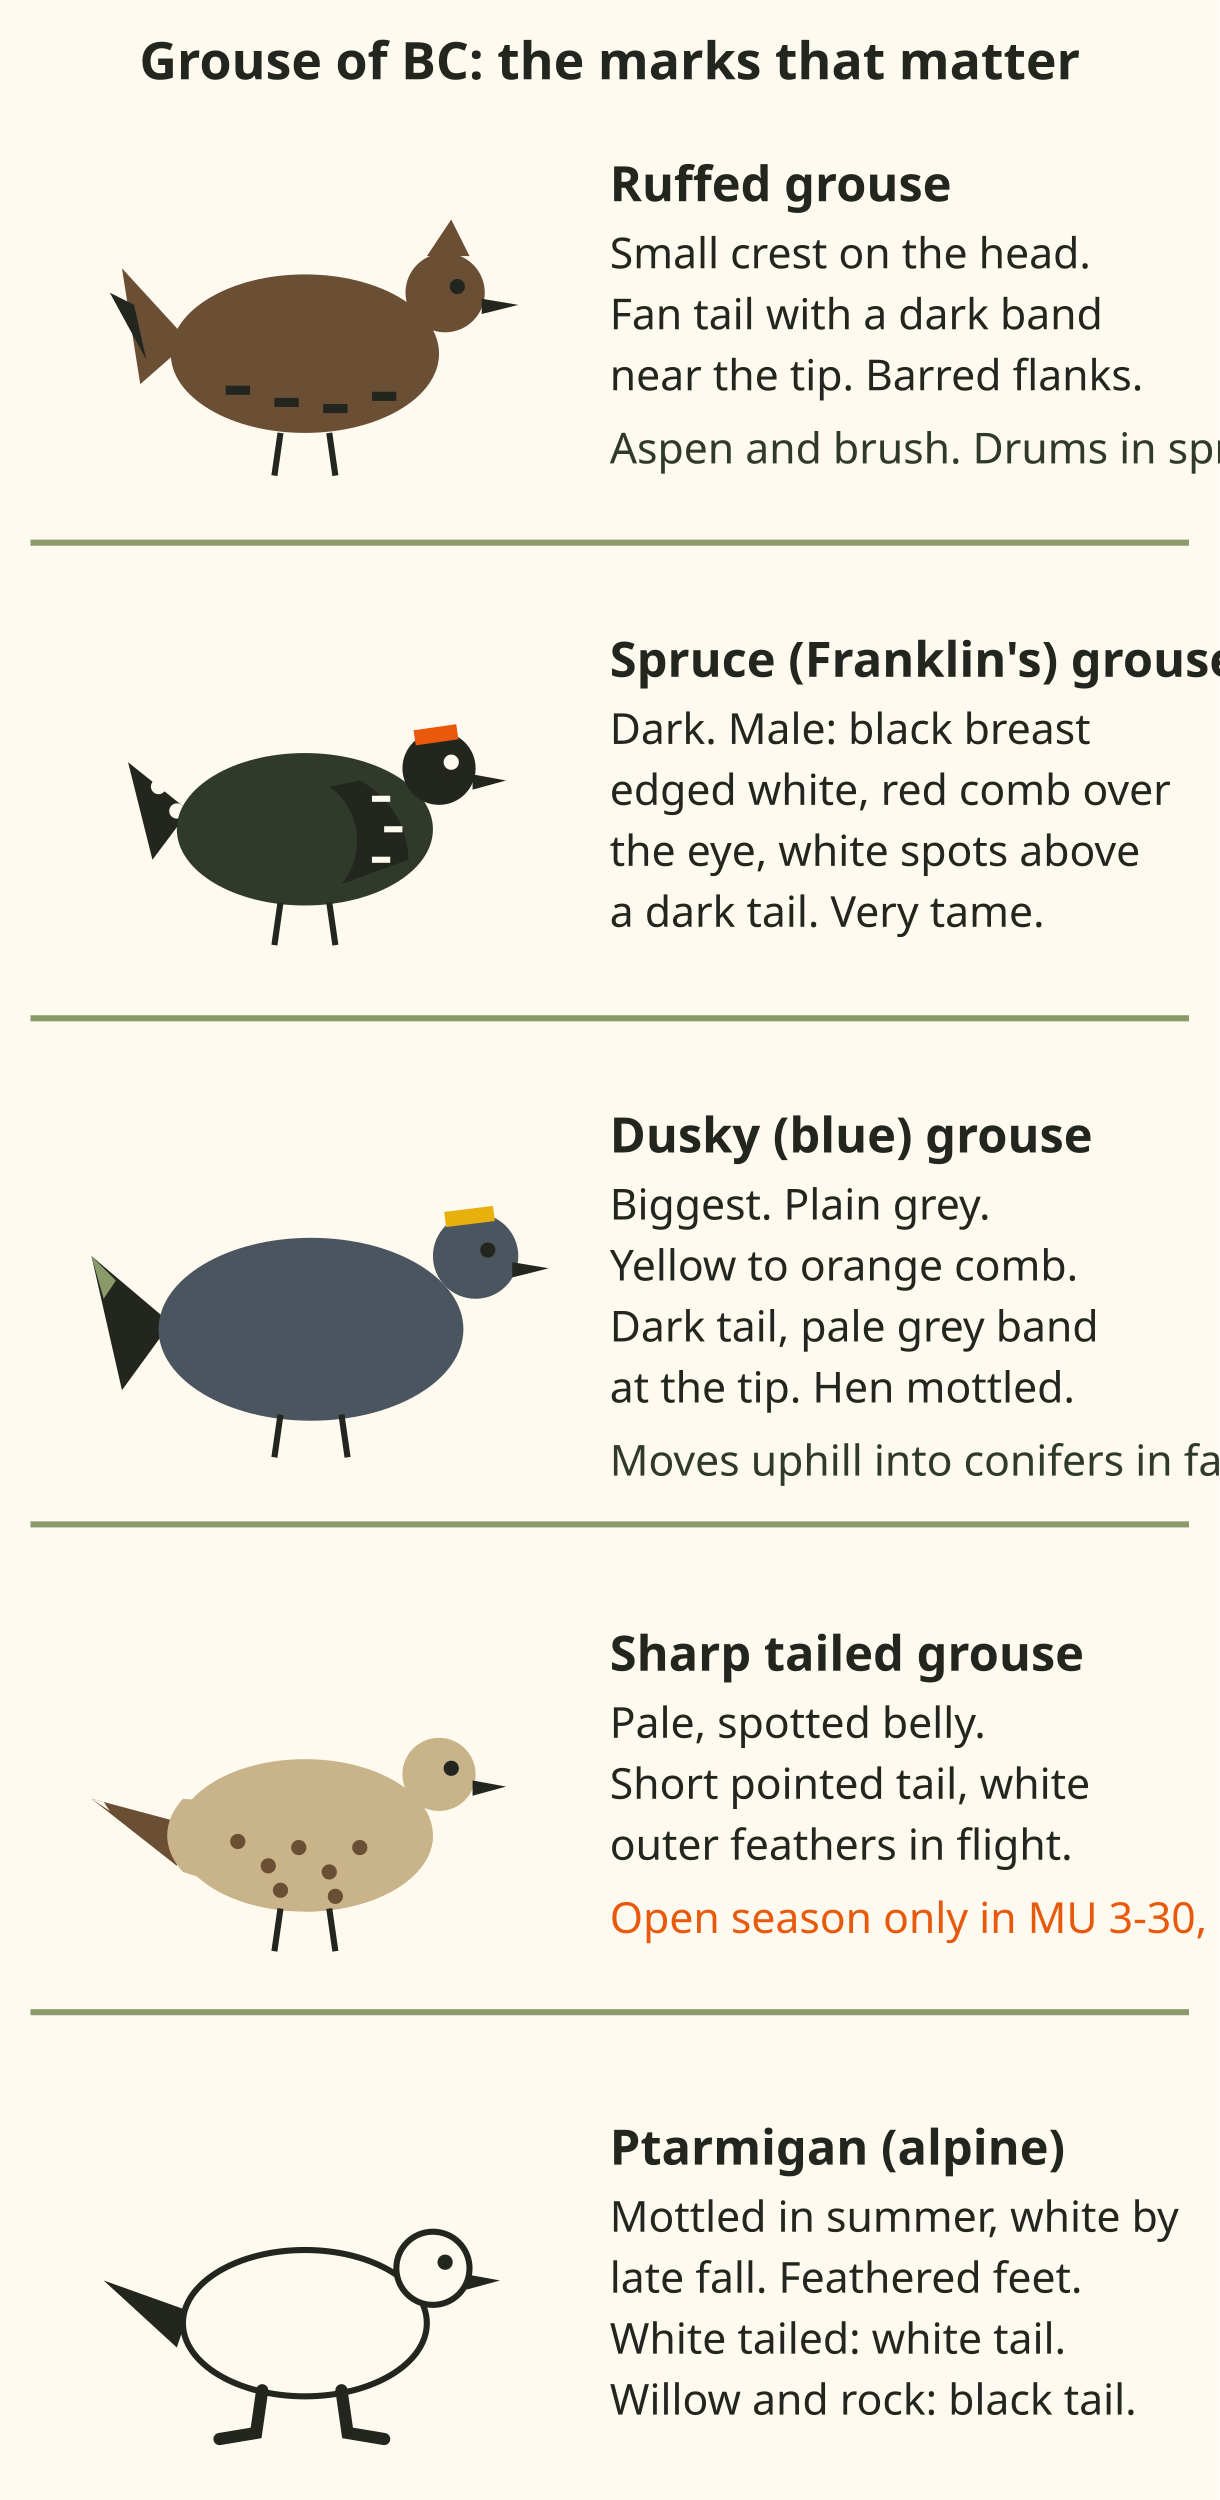
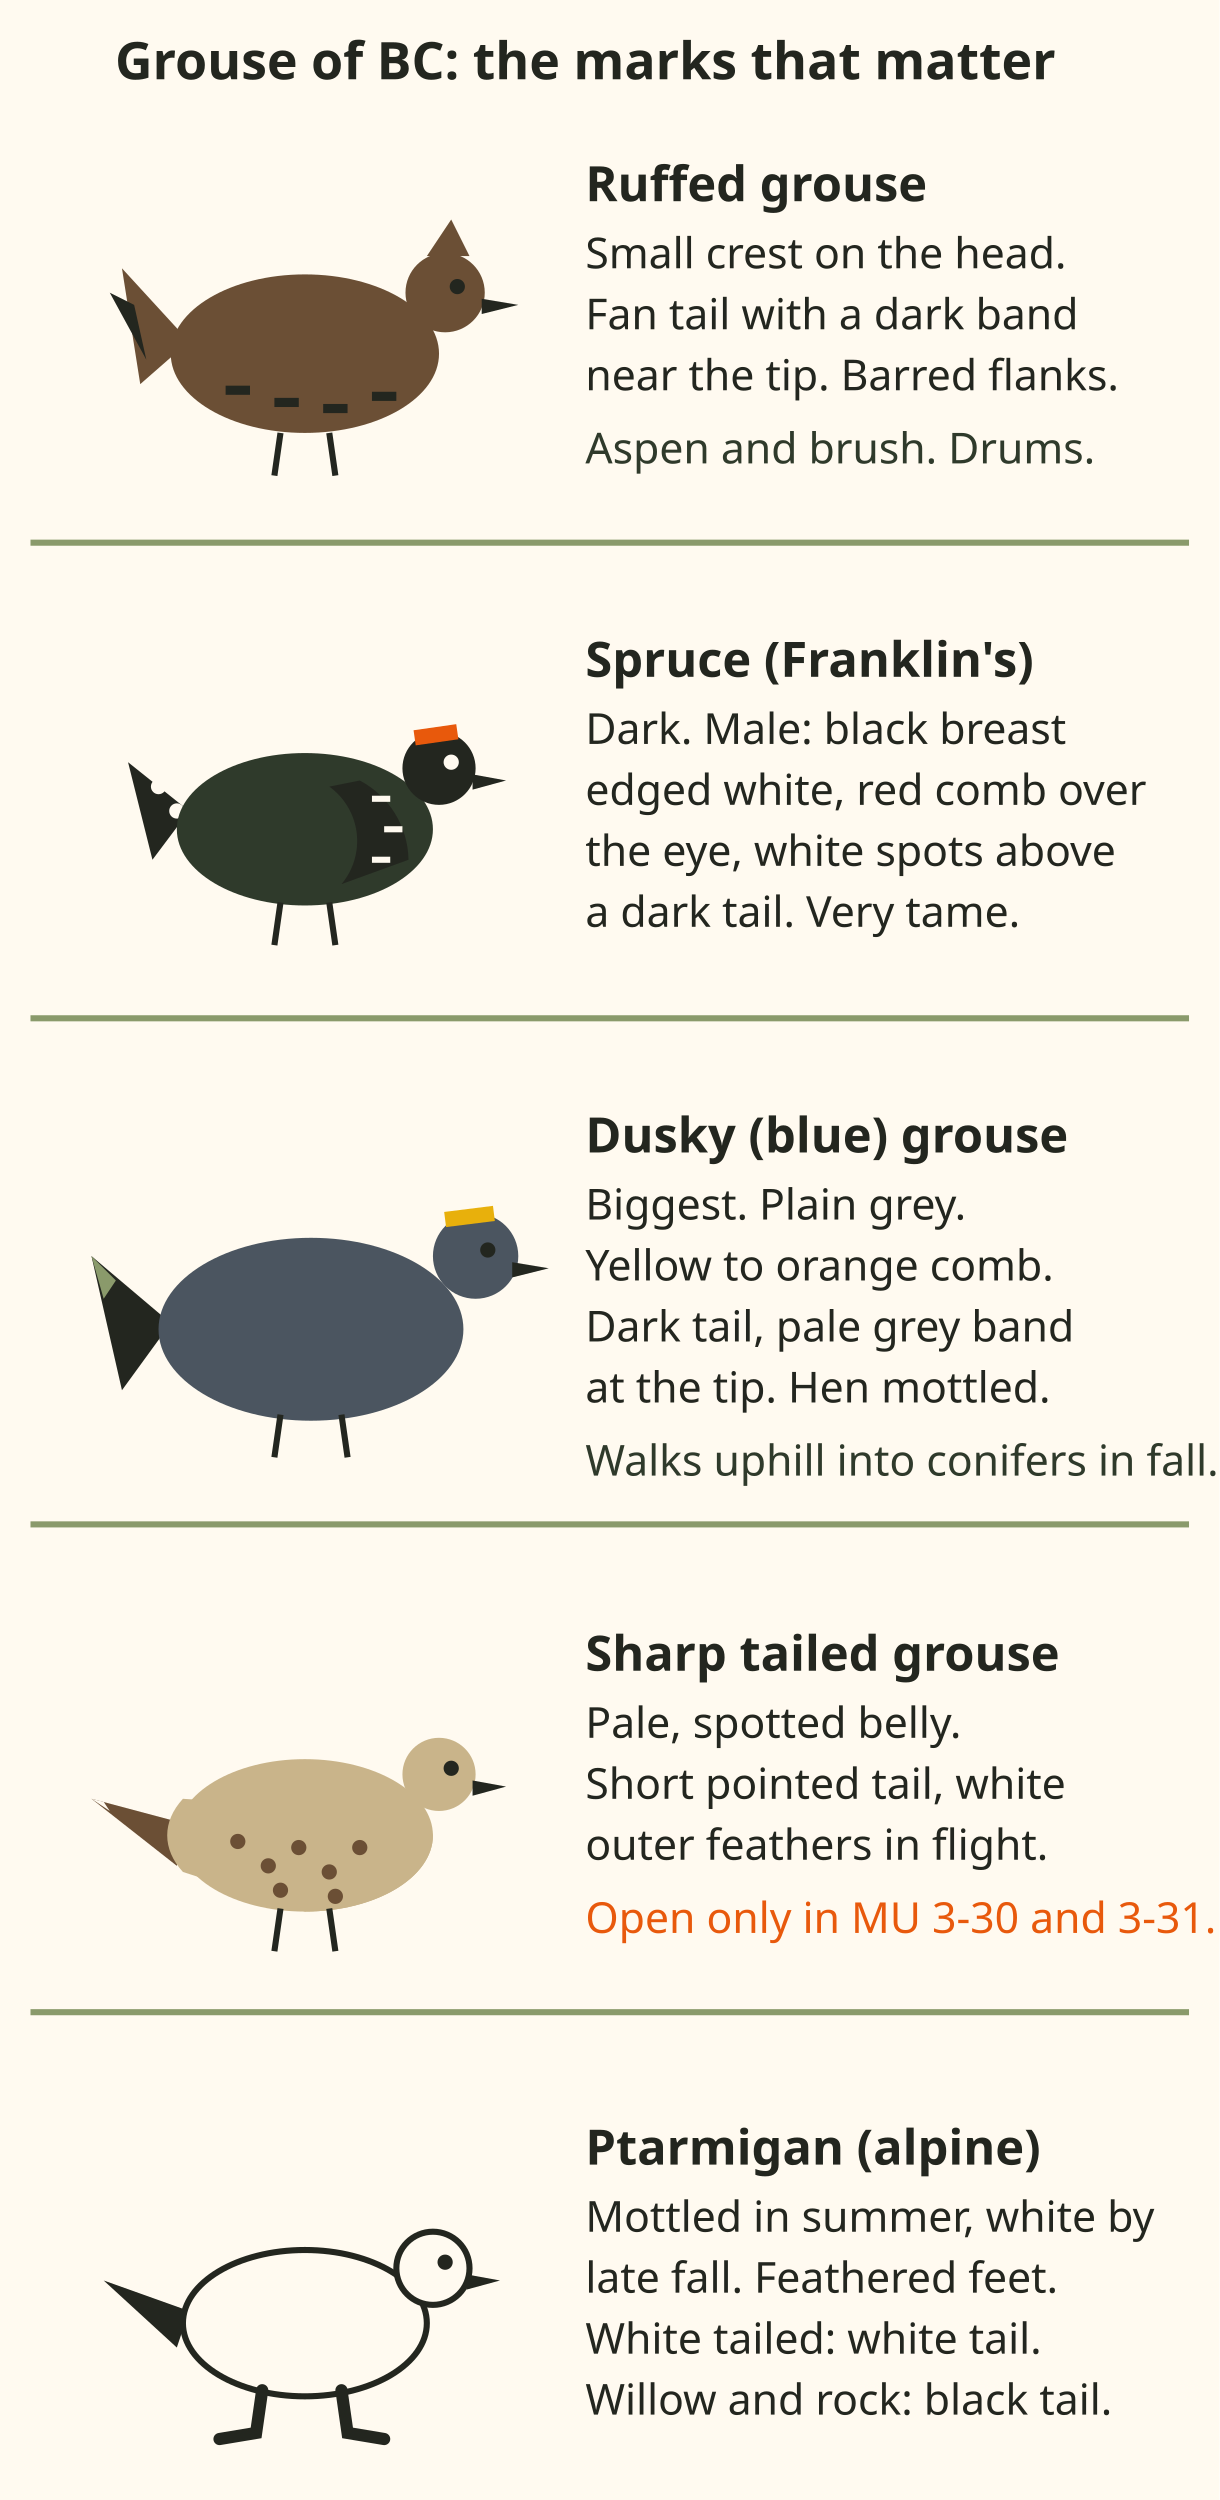
<svg xmlns="http://www.w3.org/2000/svg" viewBox="0 0 400 820" role="img" aria-label="Side views of five grouse family birds with their key marks: ruffed grouse with a crest and a fan tail with a dark band near the tip, spruce or Franklin's grouse dark with a black breast edged in white, a red comb over the eye and white spots above the tail, dusky grouse large and grey with a yellow orange comb and a grey band on the tail tip, sharp tailed grouse with a short pointed tail and spotted belly, and a ptarmigan white in winter with feathered feet.">
  <rect x="0" y="0" width="400" height="820" fill="#fffaf0" />
-   <text x="200" y="26" font-family="sans-serif" font-size="17" font-weight="bold" fill="#23261f" text-anchor="middle">Grouse of BC: the marks that matter</text>
+   <text x="192" y="26" font-family="sans-serif" font-size="17" font-weight="bold" fill="#23261f" text-anchor="middle">Grouse of BC: the marks that matter</text>
  <g>
    <line x1="10" y1="178" x2="390" y2="178" stroke="#8a9a6b" stroke-width="2" fill="none" />
    <path d="M62 112 L40 88 L46 126 Z" fill="#6b4f35" />
    <path d="M44 100 L36 96 L48 118 Z" fill="#23261f" />
    <ellipse cx="100" cy="116" rx="44" ry="26" fill="#6b4f35" />
    <circle cx="146" cy="96" r="13" fill="#6b4f35" />
    <polygon points="140,84 148,72 154,84" fill="#6b4f35" />
    <circle cx="150" cy="94" r="2.5" fill="#23261f" />
    <polygon points="158,98 170,100 158,103" fill="#23261f" />
    <path d="M74 128 L82 128 M90 132 L98 132 M106 134 L114 134 M122 130 L130 130" stroke="#23261f" stroke-width="3" fill="none" />
    <line x1="92" y1="142" x2="90" y2="156" stroke="#23261f" stroke-width="2" fill="none" />
    <line x1="108" y1="142" x2="110" y2="156" stroke="#23261f" stroke-width="2" fill="none" />
-     <text x="200" y="66" font-family="sans-serif" font-size="16" font-weight="bold" fill="#23261f" text-anchor="start">Ruffed grouse</text>
-     <text x="200" y="88" font-family="sans-serif" font-size="14" fill="#23261f" text-anchor="start">Small crest on the head.</text>
-     <text x="200" y="108" font-family="sans-serif" font-size="14" fill="#23261f" text-anchor="start">Fan tail with a dark band</text>
-     <text x="200" y="128" font-family="sans-serif" font-size="14" fill="#23261f" text-anchor="start">near the tip. Barred flanks.</text>
-     <text x="200" y="152" font-family="sans-serif" font-size="14" fill="#2f3a2b" text-anchor="start">Aspen and brush. Drums in spring.</text>
+     <text x="192" y="66" font-family="sans-serif" font-size="16" font-weight="bold" fill="#23261f" text-anchor="start">Ruffed grouse</text>
+     <text x="192" y="88" font-family="sans-serif" font-size="14" fill="#23261f" text-anchor="start">Small crest on the head.</text>
+     <text x="192" y="108" font-family="sans-serif" font-size="14" fill="#23261f" text-anchor="start">Fan tail with a dark band</text>
+     <text x="192" y="128" font-family="sans-serif" font-size="14" fill="#23261f" text-anchor="start">near the tip. Barred flanks.</text>
+     <text x="192" y="152" font-family="sans-serif" font-size="14" fill="#2f3a2b" text-anchor="start">Aspen and brush. Drums.</text>
  </g>
  <g>
    <line x1="10" y1="334" x2="390" y2="334" stroke="#8a9a6b" stroke-width="2" fill="none" />
    <path d="M62 266 L42 250 L50 282 Z" fill="#23261f" />
    <circle cx="52" cy="258" r="2.5" fill="#fffaf0" />
    <circle cx="58" cy="266" r="2.5" fill="#fffaf0" />
    <ellipse cx="100" cy="272" rx="42" ry="25" fill="#2f3a2b" />
    <path d="M118 256 A 30 30 0 0 1 134 282 L112 290 A 22 22 0 0 0 108 258 Z" fill="#23261f" />
    <path d="M122 262 L128 262 M126 272 L132 272 M122 282 L128 282" stroke="#fffaf0" stroke-width="2" fill="none" />
    <circle cx="144" cy="252" r="12" fill="#23261f" />
    <path d="M136 242 L150 240" stroke="#e8590c" stroke-width="5" fill="none" />
    <circle cx="148" cy="250" r="2.5" fill="#fffaf0" />
    <polygon points="155,254 166,256 155,259" fill="#23261f" />
    <line x1="92" y1="296" x2="90" y2="310" stroke="#23261f" stroke-width="2" fill="none" />
    <line x1="108" y1="296" x2="110" y2="310" stroke="#23261f" stroke-width="2" fill="none" />
-     <text x="200" y="222" font-family="sans-serif" font-size="16" font-weight="bold" fill="#23261f" text-anchor="start">Spruce (Franklin's) grouse</text>
-     <text x="200" y="244" font-family="sans-serif" font-size="14" fill="#23261f" text-anchor="start">Dark. Male: black breast</text>
-     <text x="200" y="264" font-family="sans-serif" font-size="14" fill="#23261f" text-anchor="start">edged white, red comb over</text>
-     <text x="200" y="284" font-family="sans-serif" font-size="14" fill="#23261f" text-anchor="start">the eye, white spots above</text>
-     <text x="200" y="304" font-family="sans-serif" font-size="14" fill="#23261f" text-anchor="start">a dark tail. Very tame.</text>
+     <text x="192" y="222" font-family="sans-serif" font-size="16" font-weight="bold" fill="#23261f" text-anchor="start">Spruce (Franklin's)</text>
+     <text x="192" y="244" font-family="sans-serif" font-size="14" fill="#23261f" text-anchor="start">Dark. Male: black breast</text>
+     <text x="192" y="264" font-family="sans-serif" font-size="14" fill="#23261f" text-anchor="start">edged white, red comb over</text>
+     <text x="192" y="284" font-family="sans-serif" font-size="14" fill="#23261f" text-anchor="start">the eye, white spots above</text>
+     <text x="192" y="304" font-family="sans-serif" font-size="14" fill="#23261f" text-anchor="start">a dark tail. Very tame.</text>
  </g>
  <g>
    <line x1="10" y1="500" x2="390" y2="500" stroke="#8a9a6b" stroke-width="2" fill="none" />
    <path d="M56 434 L30 412 L40 456 Z" fill="#23261f" />
    <path d="M38 420 L30 412 L34 426 Z" fill="#8a9a6b" />
    <ellipse cx="102" cy="436" rx="50" ry="30" fill="#4b5560" />
    <circle cx="156" cy="412" r="14" fill="#4b5560" />
    <path d="M146 400 L162 398" stroke="#e8b00c" stroke-width="5" fill="none" />
    <circle cx="160" cy="410" r="2.5" fill="#23261f" />
    <polygon points="168,414 180,416 168,419" fill="#23261f" />
    <line x1="92" y1="464" x2="90" y2="478" stroke="#23261f" stroke-width="2" fill="none" />
    <line x1="112" y1="464" x2="114" y2="478" stroke="#23261f" stroke-width="2" fill="none" />
-     <text x="200" y="378" font-family="sans-serif" font-size="16" font-weight="bold" fill="#23261f" text-anchor="start">Dusky (blue) grouse</text>
-     <text x="200" y="400" font-family="sans-serif" font-size="14" fill="#23261f" text-anchor="start">Biggest. Plain grey.</text>
-     <text x="200" y="420" font-family="sans-serif" font-size="14" fill="#23261f" text-anchor="start">Yellow to orange comb.</text>
-     <text x="200" y="440" font-family="sans-serif" font-size="14" fill="#23261f" text-anchor="start">Dark tail, pale grey band</text>
-     <text x="200" y="460" font-family="sans-serif" font-size="14" fill="#23261f" text-anchor="start">at the tip. Hen mottled.</text>
-     <text x="200" y="484" font-family="sans-serif" font-size="14" fill="#2f3a2b" text-anchor="start">Moves uphill into conifers in fall.</text>
+     <text x="192" y="378" font-family="sans-serif" font-size="16" font-weight="bold" fill="#23261f" text-anchor="start">Dusky (blue) grouse</text>
+     <text x="192" y="400" font-family="sans-serif" font-size="14" fill="#23261f" text-anchor="start">Biggest. Plain grey.</text>
+     <text x="192" y="420" font-family="sans-serif" font-size="14" fill="#23261f" text-anchor="start">Yellow to orange comb.</text>
+     <text x="192" y="440" font-family="sans-serif" font-size="14" fill="#23261f" text-anchor="start">Dark tail, pale grey band</text>
+     <text x="192" y="460" font-family="sans-serif" font-size="14" fill="#23261f" text-anchor="start">at the tip. Hen mottled.</text>
+     <text x="192" y="484" font-family="sans-serif" font-size="14" fill="#2f3a2b" text-anchor="start">Walks uphill into conifers in fall.</text>
  </g>
  <g>
    <line x1="10" y1="660" x2="390" y2="660" stroke="#8a9a6b" stroke-width="2" fill="none" />
    <polygon points="60,598 30,590 58,612" fill="#6b4f35" />
    <polygon points="34,591 30,590 36,594" fill="#fffaf0" />
    <ellipse cx="100" cy="602" rx="42" ry="25" fill="#c9b48a" />
    <path d="M60 590 A 42 25 0 0 0 60 614 L100 627 A 42 25 0 0 0 142 602 L140 596 Z" fill="#c9b48a" />
    <g fill="#6b4f35">
      <circle cx="78" cy="604" r="2.5" />
      <circle cx="88" cy="612" r="2.5" />
      <circle cx="98" cy="606" r="2.5" />
      <circle cx="108" cy="614" r="2.5" />
      <circle cx="118" cy="606" r="2.5" />
      <circle cx="92" cy="620" r="2.5" />
      <circle cx="110" cy="622" r="2.5" />
    </g>
    <circle cx="144" cy="582" r="12" fill="#c9b48a" />
    <circle cx="148" cy="580" r="2.5" fill="#23261f" />
    <polygon points="155,584 166,586 155,589" fill="#23261f" />
    <line x1="92" y1="626" x2="90" y2="640" stroke="#23261f" stroke-width="2" fill="none" />
    <line x1="108" y1="626" x2="110" y2="640" stroke="#23261f" stroke-width="2" fill="none" />
-     <text x="200" y="548" font-family="sans-serif" font-size="16" font-weight="bold" fill="#23261f" text-anchor="start">Sharp tailed grouse</text>
-     <text x="200" y="570" font-family="sans-serif" font-size="14" fill="#23261f" text-anchor="start">Pale, spotted belly.</text>
-     <text x="200" y="590" font-family="sans-serif" font-size="14" fill="#23261f" text-anchor="start">Short pointed tail, white</text>
-     <text x="200" y="610" font-family="sans-serif" font-size="14" fill="#23261f" text-anchor="start">outer feathers in flight.</text>
-     <text x="200" y="634" font-family="sans-serif" font-size="14" fill="#e8590c" text-anchor="start">Open season only in MU 3-30, 3-31.</text>
+     <text x="192" y="548" font-family="sans-serif" font-size="16" font-weight="bold" fill="#23261f" text-anchor="start">Sharp tailed grouse</text>
+     <text x="192" y="570" font-family="sans-serif" font-size="14" fill="#23261f" text-anchor="start">Pale, spotted belly.</text>
+     <text x="192" y="590" font-family="sans-serif" font-size="14" fill="#23261f" text-anchor="start">Short pointed tail, white</text>
+     <text x="192" y="610" font-family="sans-serif" font-size="14" fill="#23261f" text-anchor="start">outer feathers in flight.</text>
+     <text x="192" y="634" font-family="sans-serif" font-size="14" fill="#e8590c" text-anchor="start">Open only in MU 3-30 and 3-31.</text>
  </g>
  <g>
    <polygon points="62,758 34,748 58,770" fill="#23261f" />
    <ellipse cx="100" cy="762" rx="40" ry="24" fill="#fffaf0" stroke="#23261f" stroke-width="2" />
    <circle cx="142" cy="744" r="12" fill="#fffaf0" stroke="#23261f" stroke-width="2" />
    <circle cx="146" cy="742" r="2.5" fill="#23261f" />
    <polygon points="153,746 164,748 153,751" fill="#23261f" />
    <path d="M86 784 L84 798 L72 800 M112 784 L114 798 L126 800" stroke="#23261f" stroke-width="4" stroke-linecap="round" fill="none" />
-     <text x="200" y="710" font-family="sans-serif" font-size="16" font-weight="bold" fill="#23261f" text-anchor="start">Ptarmigan (alpine)</text>
-     <text x="200" y="732" font-family="sans-serif" font-size="14" fill="#23261f" text-anchor="start">Mottled in summer, white by</text>
-     <text x="200" y="752" font-family="sans-serif" font-size="14" fill="#23261f" text-anchor="start">late fall. Feathered feet.</text>
-     <text x="200" y="772" font-family="sans-serif" font-size="14" fill="#23261f" text-anchor="start">White tailed: white tail.</text>
-     <text x="200" y="792" font-family="sans-serif" font-size="14" fill="#23261f" text-anchor="start">Willow and rock: black tail.</text>
+     <text x="192" y="710" font-family="sans-serif" font-size="16" font-weight="bold" fill="#23261f" text-anchor="start">Ptarmigan (alpine)</text>
+     <text x="192" y="732" font-family="sans-serif" font-size="14" fill="#23261f" text-anchor="start">Mottled in summer, white by</text>
+     <text x="192" y="752" font-family="sans-serif" font-size="14" fill="#23261f" text-anchor="start">late fall. Feathered feet.</text>
+     <text x="192" y="772" font-family="sans-serif" font-size="14" fill="#23261f" text-anchor="start">White tailed: white tail.</text>
+     <text x="192" y="792" font-family="sans-serif" font-size="14" fill="#23261f" text-anchor="start">Willow and rock: black tail.</text>
  </g>
</svg>
